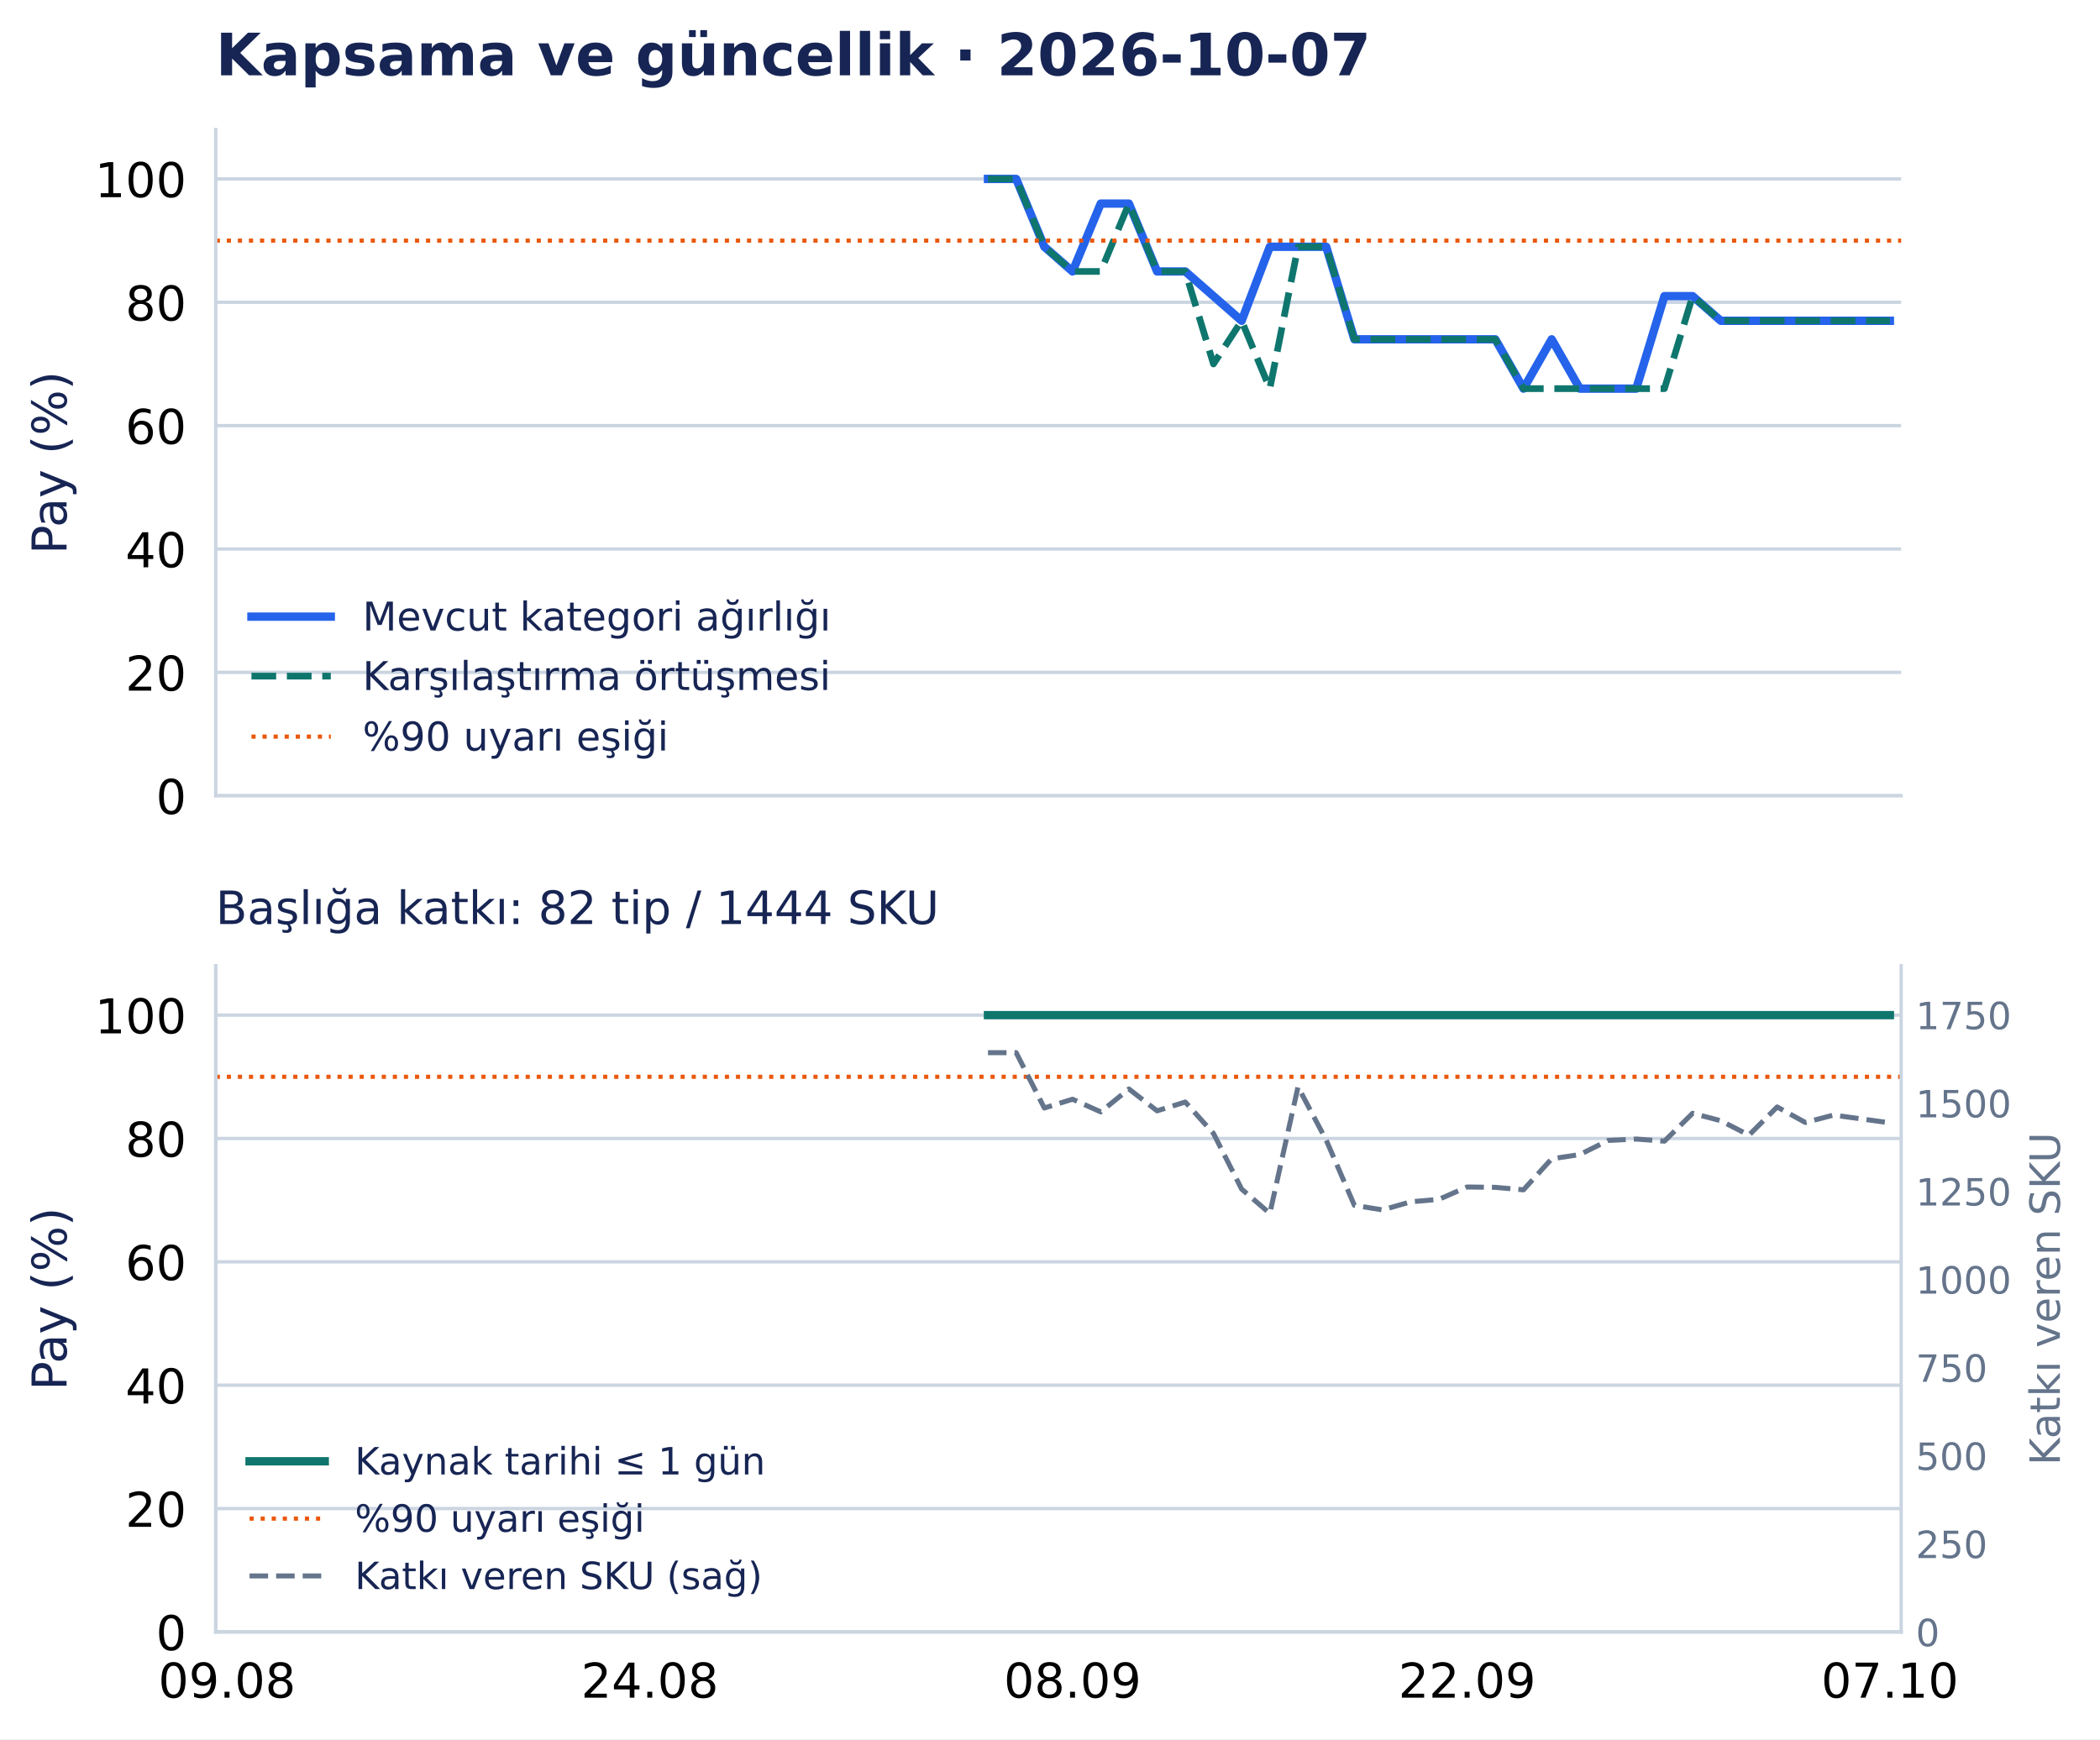
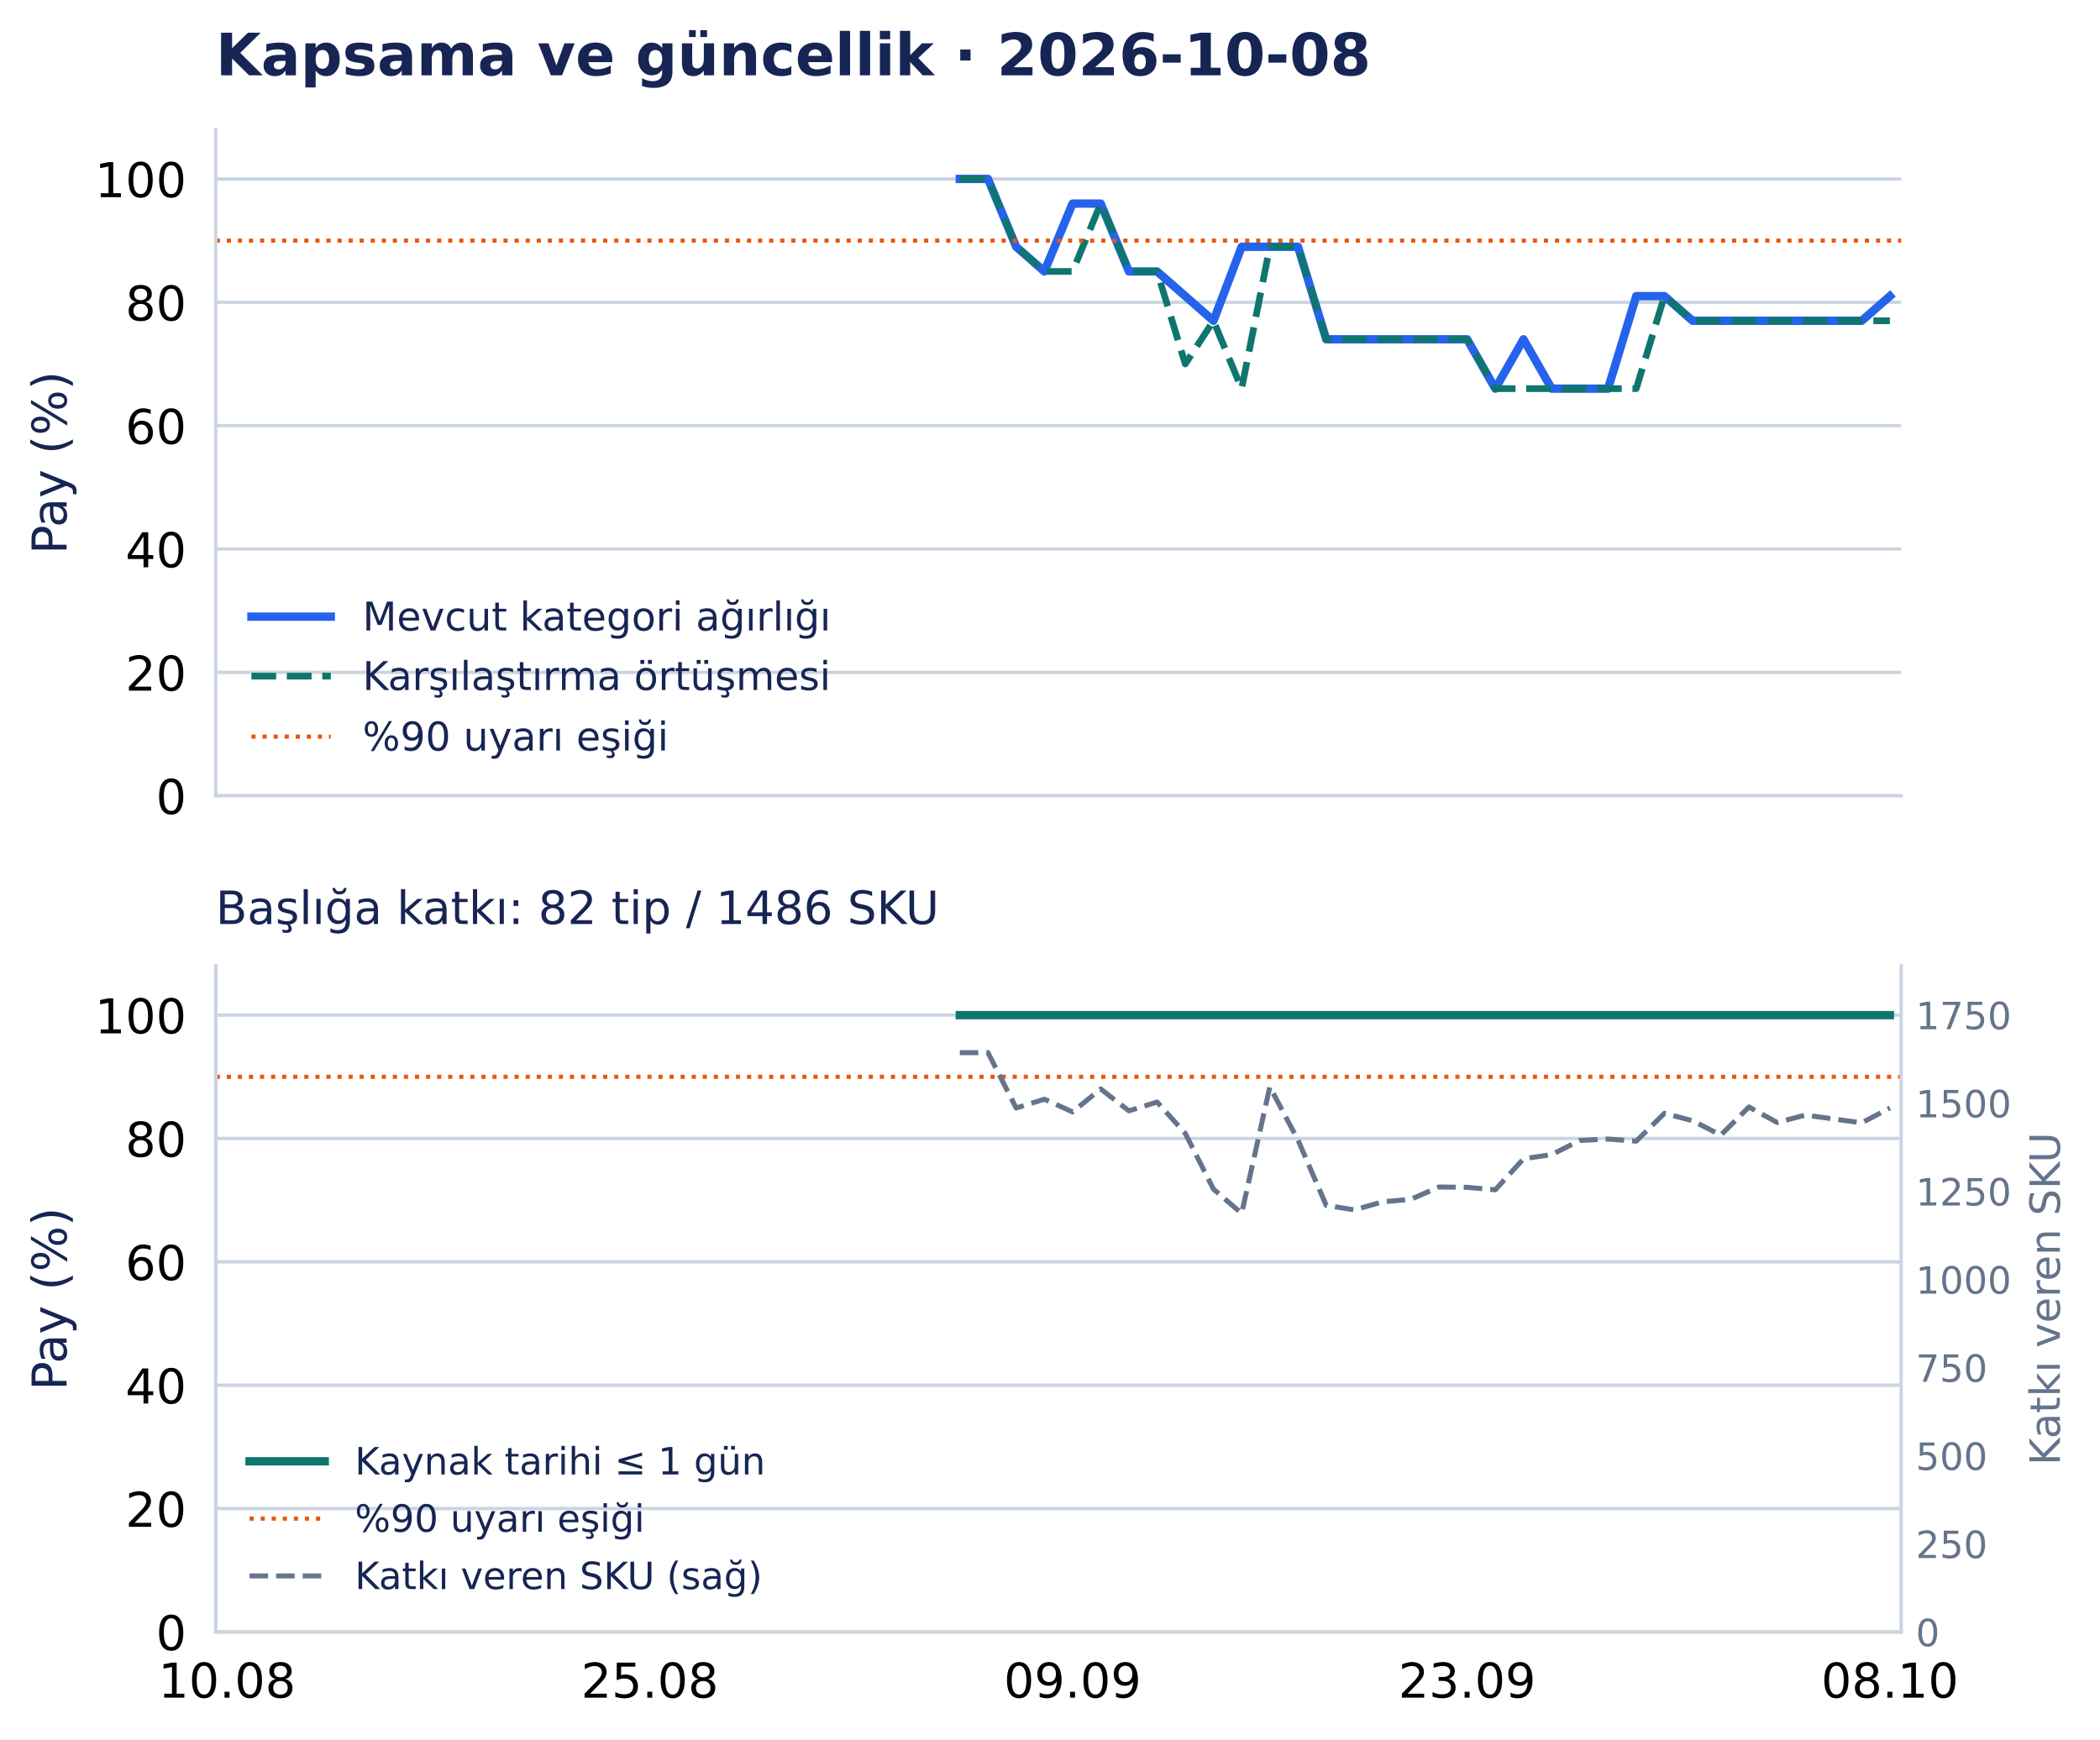
<svg xmlns="http://www.w3.org/2000/svg" width="502.794pt" height="416.535pt" viewBox="0 0 502.794 416.535" version="1.1">
  <defs>
    <style type="text/css">*{stroke-linejoin: round; stroke-linecap: butt}</style>
  </defs>
  <g id="figure_1">
    <g id="patch_1">
      <path d="M 0 416.535 L 502.794 416.535 L 502.794 0 L 0 0 z " style="fill: #ffffff" />
    </g>
    <g id="axes_1">
      <g id="patch_2">
        <path d="M 51.651 190.574 L 455.188 190.574 L 455.188 31.035 L 51.651 31.035 z " style="fill: #ffffff" />
      </g>
      <g id="matplotlib.axis_1">
        <g id="xtick_1">
          <g id="line2d_1" />
        </g>
        <g id="xtick_2">
          <g id="line2d_2" />
        </g>
        <g id="xtick_3">
          <g id="line2d_3" />
        </g>
        <g id="xtick_4">
          <g id="line2d_4" />
        </g>
        <g id="xtick_5">
          <g id="line2d_5" />
        </g>
      </g>
      <g id="matplotlib.axis_2">
        <g id="ytick_1">
          <g id="line2d_6">
            <path d="M 51.651 190.574 L 455.188 190.574 " clip-path="url(#p0e1365a26f)" style="fill: none; stroke: #cbd5e1; stroke-width: 0.8; stroke-linecap: square" />
          </g>
          <g id="line2d_7" />
          <g id="text_1">
            <text style="font-size: 11.5px; font-family: 'DejaVu Sans', 'Bitstream Vera Sans', 'Computer Modern Sans Serif', 'Lucida Grande', 'Verdana', 'Geneva', 'Lucid', 'Arial', 'Helvetica', 'Avant Garde', sans-serif; text-anchor: end" x="44.651" y="194.943" transform="rotate(-0 44.65062 194.9427)">0</text>
          </g>
        </g>
        <g id="ytick_2">
          <g id="line2d_8">
            <path d="M 51.651 161.03 L 455.188 161.03 " clip-path="url(#p0e1365a26f)" style="fill: none; stroke: #cbd5e1; stroke-width: 0.8; stroke-linecap: square" />
          </g>
          <g id="line2d_9" />
          <g id="text_2">
            <text style="font-size: 11.5px; font-family: 'DejaVu Sans', 'Bitstream Vera Sans', 'Computer Modern Sans Serif', 'Lucida Grande', 'Verdana', 'Geneva', 'Lucid', 'Arial', 'Helvetica', 'Avant Garde', sans-serif; text-anchor: end" x="44.651" y="165.398" transform="rotate(-0 44.65062 165.3983)">20</text>
          </g>
        </g>
        <g id="ytick_3">
          <g id="line2d_10">
            <path d="M 51.651 131.485 L 455.188 131.485 " clip-path="url(#p0e1365a26f)" style="fill: none; stroke: #cbd5e1; stroke-width: 0.8; stroke-linecap: square" />
          </g>
          <g id="line2d_11" />
          <g id="text_3">
            <text style="font-size: 11.5px; font-family: 'DejaVu Sans', 'Bitstream Vera Sans', 'Computer Modern Sans Serif', 'Lucida Grande', 'Verdana', 'Geneva', 'Lucid', 'Arial', 'Helvetica', 'Avant Garde', sans-serif; text-anchor: end" x="44.651" y="135.854" transform="rotate(-0 44.65062 135.854)">40</text>
          </g>
        </g>
        <g id="ytick_4">
          <g id="line2d_12">
            <path d="M 51.651 101.941 L 455.188 101.941 " clip-path="url(#p0e1365a26f)" style="fill: none; stroke: #cbd5e1; stroke-width: 0.8; stroke-linecap: square" />
          </g>
          <g id="line2d_13" />
          <g id="text_4">
            <text style="font-size: 11.5px; font-family: 'DejaVu Sans', 'Bitstream Vera Sans', 'Computer Modern Sans Serif', 'Lucida Grande', 'Verdana', 'Geneva', 'Lucid', 'Arial', 'Helvetica', 'Avant Garde', sans-serif; text-anchor: end" x="44.651" y="106.31" transform="rotate(-0 44.65062 106.3097)">60</text>
          </g>
        </g>
        <g id="ytick_5">
          <g id="line2d_14">
            <path d="M 51.651 72.397 L 455.188 72.397 " clip-path="url(#p0e1365a26f)" style="fill: none; stroke: #cbd5e1; stroke-width: 0.8; stroke-linecap: square" />
          </g>
          <g id="line2d_15" />
          <g id="text_5">
            <text style="font-size: 11.5px; font-family: 'DejaVu Sans', 'Bitstream Vera Sans', 'Computer Modern Sans Serif', 'Lucida Grande', 'Verdana', 'Geneva', 'Lucid', 'Arial', 'Helvetica', 'Avant Garde', sans-serif; text-anchor: end" x="44.651" y="76.765" transform="rotate(-0 44.65062 76.76539)">80</text>
          </g>
        </g>
        <g id="ytick_6">
          <g id="line2d_16">
            <path d="M 51.651 42.852 L 455.188 42.852 " clip-path="url(#p0e1365a26f)" style="fill: none; stroke: #cbd5e1; stroke-width: 0.8; stroke-linecap: square" />
          </g>
          <g id="line2d_17" />
          <g id="text_6">
            <text style="font-size: 11.5px; font-family: 'DejaVu Sans', 'Bitstream Vera Sans', 'Computer Modern Sans Serif', 'Lucida Grande', 'Verdana', 'Geneva', 'Lucid', 'Arial', 'Helvetica', 'Avant Garde', sans-serif; text-anchor: end" x="44.651" y="47.221" transform="rotate(-0 44.65062 47.22107)">100</text>
          </g>
        </g>
        <g id="text_7">
          <text style="font-size: 11.5px; font-family: 'DejaVu Sans', 'Bitstream Vera Sans', 'Computer Modern Sans Serif', 'Lucida Grande', 'Verdana', 'Geneva', 'Lucid', 'Arial', 'Helvetica', 'Avant Garde', sans-serif; text-anchor: middle; fill: #172554" x="15.937" y="110.804" transform="rotate(-90 15.93731 110.8044)">Pay (%)</text>
        </g>
      </g>
      <g id="line2d_18">
-         <path d="M 236.549 42.852 L 243.297 42.852 L 250.045 59.102 L 256.794 65.011 L 263.542 48.761 L 270.29 48.761 L 277.038 65.011 L 283.786 65.011 L 290.534 70.92 L 297.282 76.828 L 304.03 59.102 L 310.778 59.102 L 317.527 59.102 L 324.275 81.26 L 331.023 81.26 L 337.771 81.26 L 344.519 81.26 L 351.267 81.26 L 358.015 81.26 L 364.763 93.078 L 371.512 81.26 L 378.26 93.078 L 385.008 93.078 L 391.756 93.078 L 398.504 70.92 L 405.252 70.92 L 412 76.828 L 418.748 76.828 L 425.497 76.828 L 432.245 76.828 L 438.993 76.828 L 445.741 76.828 L 452.489 76.828 " clip-path="url(#p0e1365a26f)" style="fill: none; stroke: #2563eb; stroke-width: 2; stroke-linecap: square" />
+         <path d="M 229.801 42.852 L 236.549 42.852 L 243.297 59.102 L 250.045 65.011 L 256.794 48.761 L 263.542 48.761 L 270.29 65.011 L 277.038 65.011 L 283.786 70.92 L 290.534 76.828 L 297.282 59.102 L 304.03 59.102 L 310.778 59.102 L 317.527 81.26 L 324.275 81.26 L 331.023 81.26 L 337.771 81.26 L 344.519 81.26 L 351.267 81.26 L 358.015 93.078 L 364.763 81.26 L 371.512 93.078 L 378.26 93.078 L 385.008 93.078 L 391.756 70.92 L 398.504 70.92 L 405.252 76.828 L 412 76.828 L 418.748 76.828 L 425.497 76.828 L 432.245 76.828 L 438.993 76.828 L 445.741 76.828 L 452.489 70.92 " clip-path="url(#p0e1365a26f)" style="fill: none; stroke: #2563eb; stroke-width: 2; stroke-linecap: square" />
      </g>
      <g id="line2d_19">
-         <path d="M 236.549 42.852 L 243.297 42.852 L 250.045 59.102 L 256.794 65.011 L 263.542 65.011 L 270.29 48.761 L 277.038 65.011 L 283.786 65.011 L 290.534 87.169 L 297.282 76.828 L 304.03 93.078 L 310.778 59.102 L 317.527 59.102 L 324.275 81.26 L 331.023 81.26 L 337.771 81.26 L 344.519 81.26 L 351.267 81.26 L 358.015 81.26 L 364.763 93.078 L 371.512 93.078 L 378.26 93.078 L 385.008 93.078 L 391.756 93.078 L 398.504 93.078 L 405.252 70.92 L 412 76.828 L 418.748 76.828 L 425.497 76.828 L 432.245 76.828 L 438.993 76.828 L 445.741 76.828 L 452.489 76.828 " clip-path="url(#p0e1365a26f)" style="fill: none; stroke-dasharray: 5.92,2.56; stroke-dashoffset: 0; stroke: #0f766e; stroke-width: 1.6" />
+         <path d="M 229.801 42.852 L 236.549 42.852 L 243.297 59.102 L 250.045 65.011 L 256.794 65.011 L 263.542 48.761 L 270.29 65.011 L 277.038 65.011 L 283.786 87.169 L 290.534 76.828 L 297.282 93.078 L 304.03 59.102 L 310.778 59.102 L 317.527 81.26 L 324.275 81.26 L 331.023 81.26 L 337.771 81.26 L 344.519 81.26 L 351.267 81.26 L 358.015 93.078 L 364.763 93.078 L 371.512 93.078 L 378.26 93.078 L 385.008 93.078 L 391.756 93.078 L 398.504 70.92 L 405.252 76.828 L 412 76.828 L 418.748 76.828 L 425.497 76.828 L 432.245 76.828 L 438.993 76.828 L 445.741 76.828 L 452.489 76.828 " clip-path="url(#p0e1365a26f)" style="fill: none; stroke-dasharray: 5.92,2.56; stroke-dashoffset: 0; stroke: #0f766e; stroke-width: 1.6" />
      </g>
      <g id="line2d_20">
        <path d="M 51.651 57.625 L 455.188 57.625 " clip-path="url(#p0e1365a26f)" style="fill: none; stroke-dasharray: 1,1.65; stroke-dashoffset: 0; stroke: #ea580c" />
      </g>
      <g id="patch_3">
        <path d="M 51.651 190.574 L 51.651 31.035 " style="fill: none; stroke: #cbd5e1; stroke-width: 0.8; stroke-linejoin: miter; stroke-linecap: square" />
      </g>
      <g id="patch_4">
        <path d="M 51.651 190.574 L 455.188 190.574 " style="fill: none; stroke: #cbd5e1; stroke-width: 0.8; stroke-linejoin: miter; stroke-linecap: square" />
      </g>
      <g id="text_8">
-         <text style="font-weight: 700; font-size: 14px; font-family: 'DejaVu Sans', 'Bitstream Vera Sans', 'Computer Modern Sans Serif', 'Lucida Grande', 'Verdana', 'Geneva', 'Lucid', 'Arial', 'Helvetica', 'Avant Garde', sans-serif; text-anchor: start; fill: #172554" x="51.651" y="18.035" transform="rotate(-0 51.65062 18.03469)">Kapsama ve güncellik · 2026-10-07</text>
+         <text style="font-weight: 700; font-size: 14px; font-family: 'DejaVu Sans', 'Bitstream Vera Sans', 'Computer Modern Sans Serif', 'Lucida Grande', 'Verdana', 'Geneva', 'Lucid', 'Arial', 'Helvetica', 'Avant Garde', sans-serif; text-anchor: start; fill: #172554" x="51.651" y="18.035" transform="rotate(-0 51.65062 18.03469)">Kapsama ve güncellik · 2026-10-08</text>
      </g>
      <g id="legend_1">
        <g id="line2d_21">
          <path d="M 60.201 147.675 L 69.701 147.675 L 79.201 147.675 " style="fill: none; stroke: #2563eb; stroke-width: 2; stroke-linecap: square" />
        </g>
        <g id="text_9">
          <text style="font-size: 9.5px; font-family: 'DejaVu Sans', 'Bitstream Vera Sans', 'Computer Modern Sans Serif', 'Lucida Grande', 'Verdana', 'Geneva', 'Lucid', 'Arial', 'Helvetica', 'Avant Garde', sans-serif; text-anchor: start; fill: #172554" x="86.801" y="151" transform="rotate(-0 86.80062 150.9998)">Mevcut kategori ağırlığı</text>
        </g>
        <g id="line2d_22">
          <path d="M 60.201 161.926 L 69.701 161.926 L 79.201 161.926 " style="fill: none; stroke-dasharray: 5.92,2.56; stroke-dashoffset: 0; stroke: #0f766e; stroke-width: 1.6" />
        </g>
        <g id="text_10">
          <text style="font-size: 9.5px; font-family: 'DejaVu Sans', 'Bitstream Vera Sans', 'Computer Modern Sans Serif', 'Lucida Grande', 'Verdana', 'Geneva', 'Lucid', 'Arial', 'Helvetica', 'Avant Garde', sans-serif; text-anchor: start; fill: #172554" x="86.801" y="165.251" transform="rotate(-0 86.80062 165.2506)">Karşılaştırma örtüşmesi</text>
        </g>
        <g id="line2d_23">
          <path d="M 60.201 176.417 L 69.701 176.417 L 79.201 176.417 " style="fill: none; stroke-dasharray: 1,1.65; stroke-dashoffset: 0; stroke: #ea580c" />
        </g>
        <g id="text_11">
          <text style="font-size: 9.5px; font-family: 'DejaVu Sans', 'Bitstream Vera Sans', 'Computer Modern Sans Serif', 'Lucida Grande', 'Verdana', 'Geneva', 'Lucid', 'Arial', 'Helvetica', 'Avant Garde', sans-serif; text-anchor: start; fill: #172554" x="86.801" y="179.742" transform="rotate(-0 86.80062 179.7418)">%90 uyarı eşiği</text>
        </g>
      </g>
    </g>
    <g id="axes_2">
      <g id="patch_5">
        <path d="M 51.651 390.835 L 455.188 390.835 L 455.188 231.295 L 51.651 231.295 z " style="fill: #ffffff" />
      </g>
      <g id="matplotlib.axis_3">
        <g id="xtick_6">
          <g id="line2d_24" />
          <g id="text_12">
-             <text style="font-size: 11.5px; font-family: 'DejaVu Sans', 'Bitstream Vera Sans', 'Computer Modern Sans Serif', 'Lucida Grande', 'Verdana', 'Geneva', 'Lucid', 'Arial', 'Helvetica', 'Avant Garde', sans-serif; text-anchor: middle" x="54.35" y="406.572" transform="rotate(-0 54.34987 406.572)">09.08</text>
+             <text style="font-size: 11.5px; font-family: 'DejaVu Sans', 'Bitstream Vera Sans', 'Computer Modern Sans Serif', 'Lucida Grande', 'Verdana', 'Geneva', 'Lucid', 'Arial', 'Helvetica', 'Avant Garde', sans-serif; text-anchor: middle" x="54.35" y="406.572" transform="rotate(-0 54.34987 406.572)">10.08</text>
          </g>
        </g>
        <g id="xtick_7">
          <g id="line2d_25" />
          <g id="text_13">
-             <text style="font-size: 11.5px; font-family: 'DejaVu Sans', 'Bitstream Vera Sans', 'Computer Modern Sans Serif', 'Lucida Grande', 'Verdana', 'Geneva', 'Lucid', 'Arial', 'Helvetica', 'Avant Garde', sans-serif; text-anchor: middle" x="155.572" y="406.572" transform="rotate(-0 155.5717 406.572)">24.08</text>
+             <text style="font-size: 11.5px; font-family: 'DejaVu Sans', 'Bitstream Vera Sans', 'Computer Modern Sans Serif', 'Lucida Grande', 'Verdana', 'Geneva', 'Lucid', 'Arial', 'Helvetica', 'Avant Garde', sans-serif; text-anchor: middle" x="155.572" y="406.572" transform="rotate(-0 155.5717 406.572)">25.08</text>
          </g>
        </g>
        <g id="xtick_8">
          <g id="line2d_26" />
          <g id="text_14">
-             <text style="font-size: 11.5px; font-family: 'DejaVu Sans', 'Bitstream Vera Sans', 'Computer Modern Sans Serif', 'Lucida Grande', 'Verdana', 'Geneva', 'Lucid', 'Arial', 'Helvetica', 'Avant Garde', sans-serif; text-anchor: middle" x="256.794" y="406.572" transform="rotate(-0 256.7935 406.572)">08.09</text>
+             <text style="font-size: 11.5px; font-family: 'DejaVu Sans', 'Bitstream Vera Sans', 'Computer Modern Sans Serif', 'Lucida Grande', 'Verdana', 'Geneva', 'Lucid', 'Arial', 'Helvetica', 'Avant Garde', sans-serif; text-anchor: middle" x="256.794" y="406.572" transform="rotate(-0 256.7935 406.572)">09.09</text>
          </g>
        </g>
        <g id="xtick_9">
          <g id="line2d_27" />
          <g id="text_15">
-             <text style="font-size: 11.5px; font-family: 'DejaVu Sans', 'Bitstream Vera Sans', 'Computer Modern Sans Serif', 'Lucida Grande', 'Verdana', 'Geneva', 'Lucid', 'Arial', 'Helvetica', 'Avant Garde', sans-serif; text-anchor: middle" x="351.267" y="406.572" transform="rotate(-0 351.2672 406.572)">22.09</text>
+             <text style="font-size: 11.5px; font-family: 'DejaVu Sans', 'Bitstream Vera Sans', 'Computer Modern Sans Serif', 'Lucida Grande', 'Verdana', 'Geneva', 'Lucid', 'Arial', 'Helvetica', 'Avant Garde', sans-serif; text-anchor: middle" x="351.267" y="406.572" transform="rotate(-0 351.2672 406.572)">23.09</text>
          </g>
        </g>
        <g id="xtick_10">
          <g id="line2d_28" />
          <g id="text_16">
-             <text style="font-size: 11.5px; font-family: 'DejaVu Sans', 'Bitstream Vera Sans', 'Computer Modern Sans Serif', 'Lucida Grande', 'Verdana', 'Geneva', 'Lucid', 'Arial', 'Helvetica', 'Avant Garde', sans-serif; text-anchor: middle" x="452.489" y="406.572" transform="rotate(-0 452.489 406.572)">07.10</text>
+             <text style="font-size: 11.5px; font-family: 'DejaVu Sans', 'Bitstream Vera Sans', 'Computer Modern Sans Serif', 'Lucida Grande', 'Verdana', 'Geneva', 'Lucid', 'Arial', 'Helvetica', 'Avant Garde', sans-serif; text-anchor: middle" x="452.489" y="406.572" transform="rotate(-0 452.489 406.572)">08.10</text>
          </g>
        </g>
      </g>
      <g id="matplotlib.axis_4">
        <g id="ytick_7">
          <g id="line2d_29">
            <path d="M 51.651 390.835 L 455.188 390.835 " clip-path="url(#pd502d77126)" style="fill: none; stroke: #cbd5e1; stroke-width: 0.8; stroke-linecap: square" />
          </g>
          <g id="line2d_30" />
          <g id="text_17">
            <text style="font-size: 11.5px; font-family: 'DejaVu Sans', 'Bitstream Vera Sans', 'Computer Modern Sans Serif', 'Lucida Grande', 'Verdana', 'Geneva', 'Lucid', 'Arial', 'Helvetica', 'Avant Garde', sans-serif; text-anchor: end" x="44.651" y="395.203" transform="rotate(-0 44.65062 395.2033)">0</text>
          </g>
        </g>
        <g id="ytick_8">
          <g id="line2d_31">
            <path d="M 51.651 361.29 L 455.188 361.29 " clip-path="url(#pd502d77126)" style="fill: none; stroke: #cbd5e1; stroke-width: 0.8; stroke-linecap: square" />
          </g>
          <g id="line2d_32" />
          <g id="text_18">
            <text style="font-size: 11.5px; font-family: 'DejaVu Sans', 'Bitstream Vera Sans', 'Computer Modern Sans Serif', 'Lucida Grande', 'Verdana', 'Geneva', 'Lucid', 'Arial', 'Helvetica', 'Avant Garde', sans-serif; text-anchor: end" x="44.651" y="365.659" transform="rotate(-0 44.65062 365.659)">20</text>
          </g>
        </g>
        <g id="ytick_9">
          <g id="line2d_33">
            <path d="M 51.651 331.746 L 455.188 331.746 " clip-path="url(#pd502d77126)" style="fill: none; stroke: #cbd5e1; stroke-width: 0.8; stroke-linecap: square" />
          </g>
          <g id="line2d_34" />
          <g id="text_19">
            <text style="font-size: 11.5px; font-family: 'DejaVu Sans', 'Bitstream Vera Sans', 'Computer Modern Sans Serif', 'Lucida Grande', 'Verdana', 'Geneva', 'Lucid', 'Arial', 'Helvetica', 'Avant Garde', sans-serif; text-anchor: end" x="44.651" y="336.115" transform="rotate(-0 44.65062 336.1147)">40</text>
          </g>
        </g>
        <g id="ytick_10">
          <g id="line2d_35">
            <path d="M 51.651 302.202 L 455.188 302.202 " clip-path="url(#pd502d77126)" style="fill: none; stroke: #cbd5e1; stroke-width: 0.8; stroke-linecap: square" />
          </g>
          <g id="line2d_36" />
          <g id="text_20">
            <text style="font-size: 11.5px; font-family: 'DejaVu Sans', 'Bitstream Vera Sans', 'Computer Modern Sans Serif', 'Lucida Grande', 'Verdana', 'Geneva', 'Lucid', 'Arial', 'Helvetica', 'Avant Garde', sans-serif; text-anchor: end" x="44.651" y="306.57" transform="rotate(-0 44.65062 306.5704)">60</text>
          </g>
        </g>
        <g id="ytick_11">
          <g id="line2d_37">
            <path d="M 51.651 272.657 L 455.188 272.657 " clip-path="url(#pd502d77126)" style="fill: none; stroke: #cbd5e1; stroke-width: 0.8; stroke-linecap: square" />
          </g>
          <g id="line2d_38" />
          <g id="text_21">
            <text style="font-size: 11.5px; font-family: 'DejaVu Sans', 'Bitstream Vera Sans', 'Computer Modern Sans Serif', 'Lucida Grande', 'Verdana', 'Geneva', 'Lucid', 'Arial', 'Helvetica', 'Avant Garde', sans-serif; text-anchor: end" x="44.651" y="277.026" transform="rotate(-0 44.65062 277.0261)">80</text>
          </g>
        </g>
        <g id="ytick_12">
          <g id="line2d_39">
            <path d="M 51.651 243.113 L 455.188 243.113 " clip-path="url(#pd502d77126)" style="fill: none; stroke: #cbd5e1; stroke-width: 0.8; stroke-linecap: square" />
          </g>
          <g id="line2d_40" />
          <g id="text_22">
            <text style="font-size: 11.5px; font-family: 'DejaVu Sans', 'Bitstream Vera Sans', 'Computer Modern Sans Serif', 'Lucida Grande', 'Verdana', 'Geneva', 'Lucid', 'Arial', 'Helvetica', 'Avant Garde', sans-serif; text-anchor: end" x="44.651" y="247.482" transform="rotate(-0 44.65062 247.4817)">100</text>
          </g>
        </g>
        <g id="text_23">
          <text style="font-size: 11.5px; font-family: 'DejaVu Sans', 'Bitstream Vera Sans', 'Computer Modern Sans Serif', 'Lucida Grande', 'Verdana', 'Geneva', 'Lucid', 'Arial', 'Helvetica', 'Avant Garde', sans-serif; text-anchor: middle; fill: #172554" x="15.937" y="311.065" transform="rotate(-90 15.93731 311.065)">Pay (%)</text>
        </g>
      </g>
      <g id="line2d_41">
-         <path d="M 236.549 243.113 L 243.297 243.113 L 250.045 243.113 L 256.794 243.113 L 263.542 243.113 L 270.29 243.113 L 277.038 243.113 L 283.786 243.113 L 290.534 243.113 L 297.282 243.113 L 304.03 243.113 L 310.778 243.113 L 317.527 243.113 L 324.275 243.113 L 331.023 243.113 L 337.771 243.113 L 344.519 243.113 L 351.267 243.113 L 358.015 243.113 L 364.763 243.113 L 371.512 243.113 L 378.26 243.113 L 385.008 243.113 L 391.756 243.113 L 398.504 243.113 L 405.252 243.113 L 412 243.113 L 418.748 243.113 L 425.497 243.113 L 432.245 243.113 L 438.993 243.113 L 445.741 243.113 L 452.489 243.113 " clip-path="url(#pd502d77126)" style="fill: none; stroke: #0f766e; stroke-width: 2; stroke-linecap: square" />
+         <path d="M 229.801 243.113 L 236.549 243.113 L 243.297 243.113 L 250.045 243.113 L 256.794 243.113 L 263.542 243.113 L 270.29 243.113 L 277.038 243.113 L 283.786 243.113 L 290.534 243.113 L 297.282 243.113 L 304.03 243.113 L 310.778 243.113 L 317.527 243.113 L 324.275 243.113 L 331.023 243.113 L 337.771 243.113 L 344.519 243.113 L 351.267 243.113 L 358.015 243.113 L 364.763 243.113 L 371.512 243.113 L 378.26 243.113 L 385.008 243.113 L 391.756 243.113 L 398.504 243.113 L 405.252 243.113 L 412 243.113 L 418.748 243.113 L 425.497 243.113 L 432.245 243.113 L 438.993 243.113 L 445.741 243.113 L 452.489 243.113 " clip-path="url(#pd502d77126)" style="fill: none; stroke: #0f766e; stroke-width: 2; stroke-linecap: square" />
      </g>
      <g id="line2d_42">
        <path d="M 51.651 257.885 L 455.188 257.885 " clip-path="url(#pd502d77126)" style="fill: none; stroke-dasharray: 1,1.65; stroke-dashoffset: 0; stroke: #ea580c" />
      </g>
      <g id="patch_6">
        <path d="M 51.651 390.835 L 51.651 231.295 " style="fill: none; stroke: #cbd5e1; stroke-width: 0.8; stroke-linejoin: miter; stroke-linecap: square" />
      </g>
      <g id="patch_7">
        <path d="M 51.651 390.835 L 455.188 390.835 " style="fill: none; stroke: #cbd5e1; stroke-width: 0.8; stroke-linejoin: miter; stroke-linecap: square" />
      </g>
      <g id="text_24">
-         <text style="font-size: 11px; font-family: 'DejaVu Sans', 'Bitstream Vera Sans', 'Computer Modern Sans Serif', 'Lucida Grande', 'Verdana', 'Geneva', 'Lucid', 'Arial', 'Helvetica', 'Avant Garde', sans-serif; text-anchor: start; fill: #172554" x="51.651" y="221.295" transform="rotate(-0 51.65062 221.2954)">Başlığa katkı: 82 tip / 1444 SKU</text>
+         <text style="font-size: 11px; font-family: 'DejaVu Sans', 'Bitstream Vera Sans', 'Computer Modern Sans Serif', 'Lucida Grande', 'Verdana', 'Geneva', 'Lucid', 'Arial', 'Helvetica', 'Avant Garde', sans-serif; text-anchor: start; fill: #172554" x="51.651" y="221.295" transform="rotate(-0 51.65062 221.2954)">Başlığa katkı: 82 tip / 1486 SKU</text>
      </g>
      <g id="legend_2">
        <g id="line2d_43">
          <path d="M 59.751 349.966 L 68.751 349.966 L 77.751 349.966 " style="fill: none; stroke: #0f766e; stroke-width: 2; stroke-linecap: square" />
        </g>
        <g id="text_25">
          <text style="font-size: 9px; font-family: 'DejaVu Sans', 'Bitstream Vera Sans', 'Computer Modern Sans Serif', 'Lucida Grande', 'Verdana', 'Geneva', 'Lucid', 'Arial', 'Helvetica', 'Avant Garde', sans-serif; text-anchor: start; fill: #172554" x="84.951" y="353.116" transform="rotate(-0 84.95063 353.1155)">Kaynak tarihi ≤ 1 gün</text>
        </g>
        <g id="line2d_44">
          <path d="M 59.751 363.694 L 68.751 363.694 L 77.751 363.694 " style="fill: none; stroke-dasharray: 1,1.65; stroke-dashoffset: 0; stroke: #ea580c" />
        </g>
        <g id="text_26">
          <text style="font-size: 9px; font-family: 'DejaVu Sans', 'Bitstream Vera Sans', 'Computer Modern Sans Serif', 'Lucida Grande', 'Verdana', 'Geneva', 'Lucid', 'Arial', 'Helvetica', 'Avant Garde', sans-serif; text-anchor: start; fill: #172554" x="84.951" y="366.844" transform="rotate(-0 84.95063 366.8441)">%90 uyarı eşiği</text>
        </g>
        <g id="line2d_45">
          <path d="M 59.751 377.423 L 68.751 377.423 L 77.751 377.423 " style="fill: none; stroke-dasharray: 4.44,1.92; stroke-dashoffset: 0; stroke: #64748b; stroke-width: 1.2" />
        </g>
        <g id="text_27">
          <text style="font-size: 9px; font-family: 'DejaVu Sans', 'Bitstream Vera Sans', 'Computer Modern Sans Serif', 'Lucida Grande', 'Verdana', 'Geneva', 'Lucid', 'Arial', 'Helvetica', 'Avant Garde', sans-serif; text-anchor: start; fill: #172554" x="84.951" y="380.573" transform="rotate(-0 84.95063 380.5726)">Katkı veren SKU (sağ)</text>
        </g>
      </g>
    </g>
    <g id="axes_3">
      <g id="matplotlib.axis_5">
        <g id="ytick_13">
          <g id="line2d_46" />
          <g id="text_28">
            <text style="font-size: 9px; font-family: 'DejaVu Sans', 'Bitstream Vera Sans', 'Computer Modern Sans Serif', 'Lucida Grande', 'Verdana', 'Geneva', 'Lucid', 'Arial', 'Helvetica', 'Avant Garde', sans-serif; text-anchor: start; fill: #64748b" x="458.688" y="394.254" transform="rotate(-0 458.6883 394.2536)">0</text>
          </g>
        </g>
        <g id="ytick_14">
          <g id="line2d_47" />
          <g id="text_29">
            <text style="font-size: 9px; font-family: 'DejaVu Sans', 'Bitstream Vera Sans', 'Computer Modern Sans Serif', 'Lucida Grande', 'Verdana', 'Geneva', 'Lucid', 'Arial', 'Helvetica', 'Avant Garde', sans-serif; text-anchor: start; fill: #64748b" x="458.688" y="373.144" transform="rotate(-0 458.6883 373.1444)">250</text>
          </g>
        </g>
        <g id="ytick_15">
          <g id="line2d_48" />
          <g id="text_30">
            <text style="font-size: 9px; font-family: 'DejaVu Sans', 'Bitstream Vera Sans', 'Computer Modern Sans Serif', 'Lucida Grande', 'Verdana', 'Geneva', 'Lucid', 'Arial', 'Helvetica', 'Avant Garde', sans-serif; text-anchor: start; fill: #64748b" x="458.688" y="352.035" transform="rotate(-0 458.6883 352.0352)">500</text>
          </g>
        </g>
        <g id="ytick_16">
          <g id="line2d_49" />
          <g id="text_31">
            <text style="font-size: 9px; font-family: 'DejaVu Sans', 'Bitstream Vera Sans', 'Computer Modern Sans Serif', 'Lucida Grande', 'Verdana', 'Geneva', 'Lucid', 'Arial', 'Helvetica', 'Avant Garde', sans-serif; text-anchor: start; fill: #64748b" x="458.688" y="330.926" transform="rotate(-0 458.6883 330.9259)">750</text>
          </g>
        </g>
        <g id="ytick_17">
          <g id="line2d_50" />
          <g id="text_32">
            <text style="font-size: 9px; font-family: 'DejaVu Sans', 'Bitstream Vera Sans', 'Computer Modern Sans Serif', 'Lucida Grande', 'Verdana', 'Geneva', 'Lucid', 'Arial', 'Helvetica', 'Avant Garde', sans-serif; text-anchor: start; fill: #64748b" x="458.688" y="309.817" transform="rotate(-0 458.6883 309.8167)">1000</text>
          </g>
        </g>
        <g id="ytick_18">
          <g id="line2d_51" />
          <g id="text_33">
            <text style="font-size: 9px; font-family: 'DejaVu Sans', 'Bitstream Vera Sans', 'Computer Modern Sans Serif', 'Lucida Grande', 'Verdana', 'Geneva', 'Lucid', 'Arial', 'Helvetica', 'Avant Garde', sans-serif; text-anchor: start; fill: #64748b" x="458.688" y="288.707" transform="rotate(-0 458.6883 288.7075)">1250</text>
          </g>
        </g>
        <g id="ytick_19">
          <g id="line2d_52" />
          <g id="text_34">
            <text style="font-size: 9px; font-family: 'DejaVu Sans', 'Bitstream Vera Sans', 'Computer Modern Sans Serif', 'Lucida Grande', 'Verdana', 'Geneva', 'Lucid', 'Arial', 'Helvetica', 'Avant Garde', sans-serif; text-anchor: start; fill: #64748b" x="458.688" y="267.598" transform="rotate(-0 458.6883 267.5983)">1500</text>
          </g>
        </g>
        <g id="ytick_20">
          <g id="line2d_53" />
          <g id="text_35">
            <text style="font-size: 9px; font-family: 'DejaVu Sans', 'Bitstream Vera Sans', 'Computer Modern Sans Serif', 'Lucida Grande', 'Verdana', 'Geneva', 'Lucid', 'Arial', 'Helvetica', 'Avant Garde', sans-serif; text-anchor: start; fill: #64748b" x="458.688" y="246.489" transform="rotate(-0 458.6883 246.489)">1750</text>
          </g>
        </g>
        <g id="text_36">
          <text style="font-size: 10px; font-family: 'DejaVu Sans', 'Bitstream Vera Sans', 'Computer Modern Sans Serif', 'Lucida Grande', 'Verdana', 'Geneva', 'Lucid', 'Arial', 'Helvetica', 'Avant Garde', sans-serif; text-anchor: middle; fill: #64748b" x="493.192" y="311.065" transform="rotate(-90 493.1917 311.065)">Katkı veren SKU</text>
        </g>
      </g>
      <g id="line2d_54">
-         <path d="M 236.549 252.105 L 243.297 252.105 L 250.045 265.361 L 256.794 263.251 L 263.542 266.29 L 270.29 260.802 L 277.038 266.037 L 283.786 263.926 L 290.534 271.441 L 297.282 284.782 L 304.03 290.608 L 310.778 260.295 L 317.527 273.045 L 324.275 288.666 L 331.023 289.764 L 337.771 287.822 L 344.519 287.231 L 351.267 284.275 L 358.015 284.36 L 364.763 284.951 L 371.512 277.52 L 378.26 276.507 L 385.008 273.13 L 391.756 272.792 L 398.504 273.299 L 405.252 266.628 L 412 268.401 L 418.748 271.863 L 425.497 265.108 L 432.245 268.823 L 438.993 267.05 L 445.741 267.979 L 452.489 268.908 " clip-path="url(#pd502d77126)" style="fill: none; stroke-dasharray: 4.44,1.92; stroke-dashoffset: 0; stroke: #64748b; stroke-width: 1.2" />
+         <path d="M 229.801 252.105 L 236.549 252.105 L 243.297 265.361 L 250.045 263.251 L 256.794 266.29 L 263.542 260.802 L 270.29 266.037 L 277.038 263.926 L 283.786 271.441 L 290.534 284.782 L 297.282 290.608 L 304.03 260.295 L 310.778 273.045 L 317.527 288.666 L 324.275 289.764 L 331.023 287.822 L 337.771 287.231 L 344.519 284.275 L 351.267 284.36 L 358.015 284.951 L 364.763 277.52 L 371.512 276.507 L 378.26 273.13 L 385.008 272.792 L 391.756 273.299 L 398.504 266.628 L 405.252 268.401 L 412 271.863 L 418.748 265.108 L 425.497 268.823 L 432.245 267.05 L 438.993 267.979 L 445.741 268.908 L 452.489 265.361 " clip-path="url(#pd502d77126)" style="fill: none; stroke-dasharray: 4.44,1.92; stroke-dashoffset: 0; stroke: #64748b; stroke-width: 1.2" />
      </g>
      <g id="patch_8">
        <path d="M 51.651 390.835 L 51.651 231.295 " style="fill: none; stroke: #cbd5e1; stroke-width: 0.8; stroke-linejoin: miter; stroke-linecap: square" />
      </g>
      <g id="patch_9">
        <path d="M 455.188 390.835 L 455.188 231.295 " style="fill: none; stroke: #cbd5e1; stroke-width: 0.8; stroke-linejoin: miter; stroke-linecap: square" />
      </g>
      <g id="patch_10">
        <path d="M 51.651 390.835 L 455.188 390.835 " style="fill: none; stroke: #cbd5e1; stroke-width: 0.8; stroke-linejoin: miter; stroke-linecap: square" />
      </g>
    </g>
  </g>
  <defs>
    <clipPath id="p0e1365a26f">
      <rect x="51.651" y="31.035" width="403.538" height="159.539" />
    </clipPath>
    <clipPath id="pd502d77126">
      <rect x="51.651" y="231.295" width="403.538" height="159.539" />
    </clipPath>
  </defs>
</svg>
